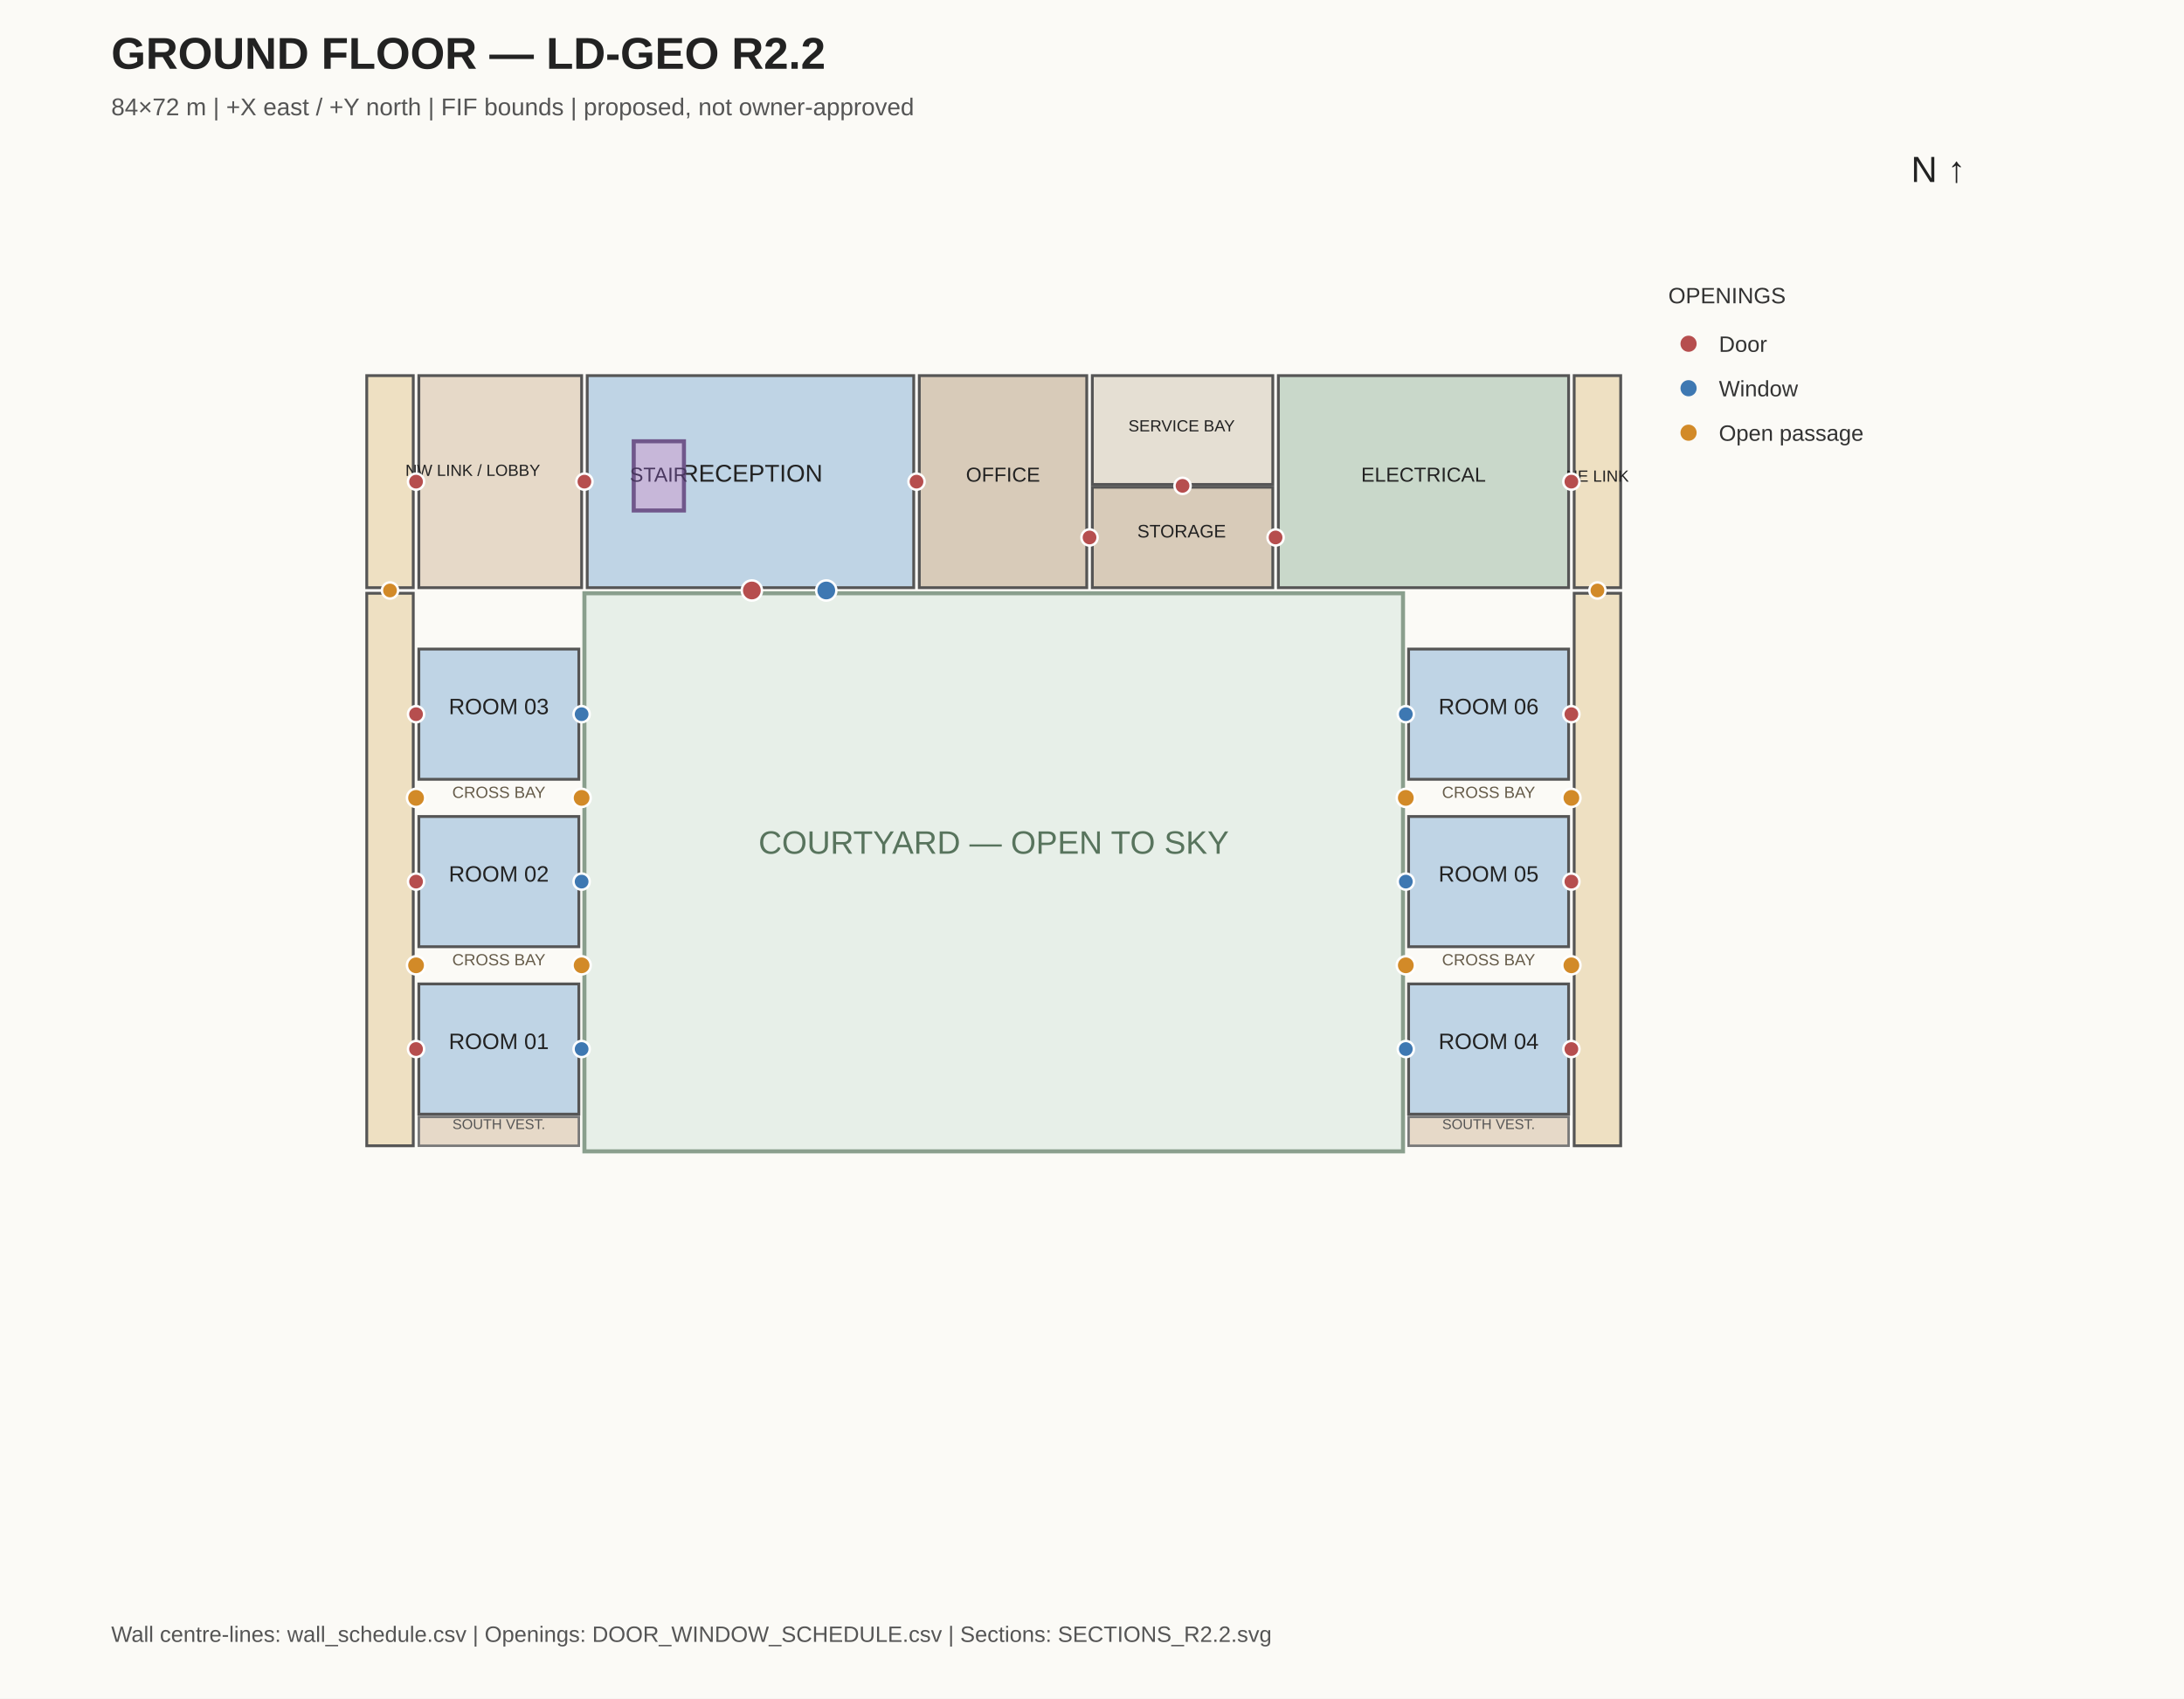
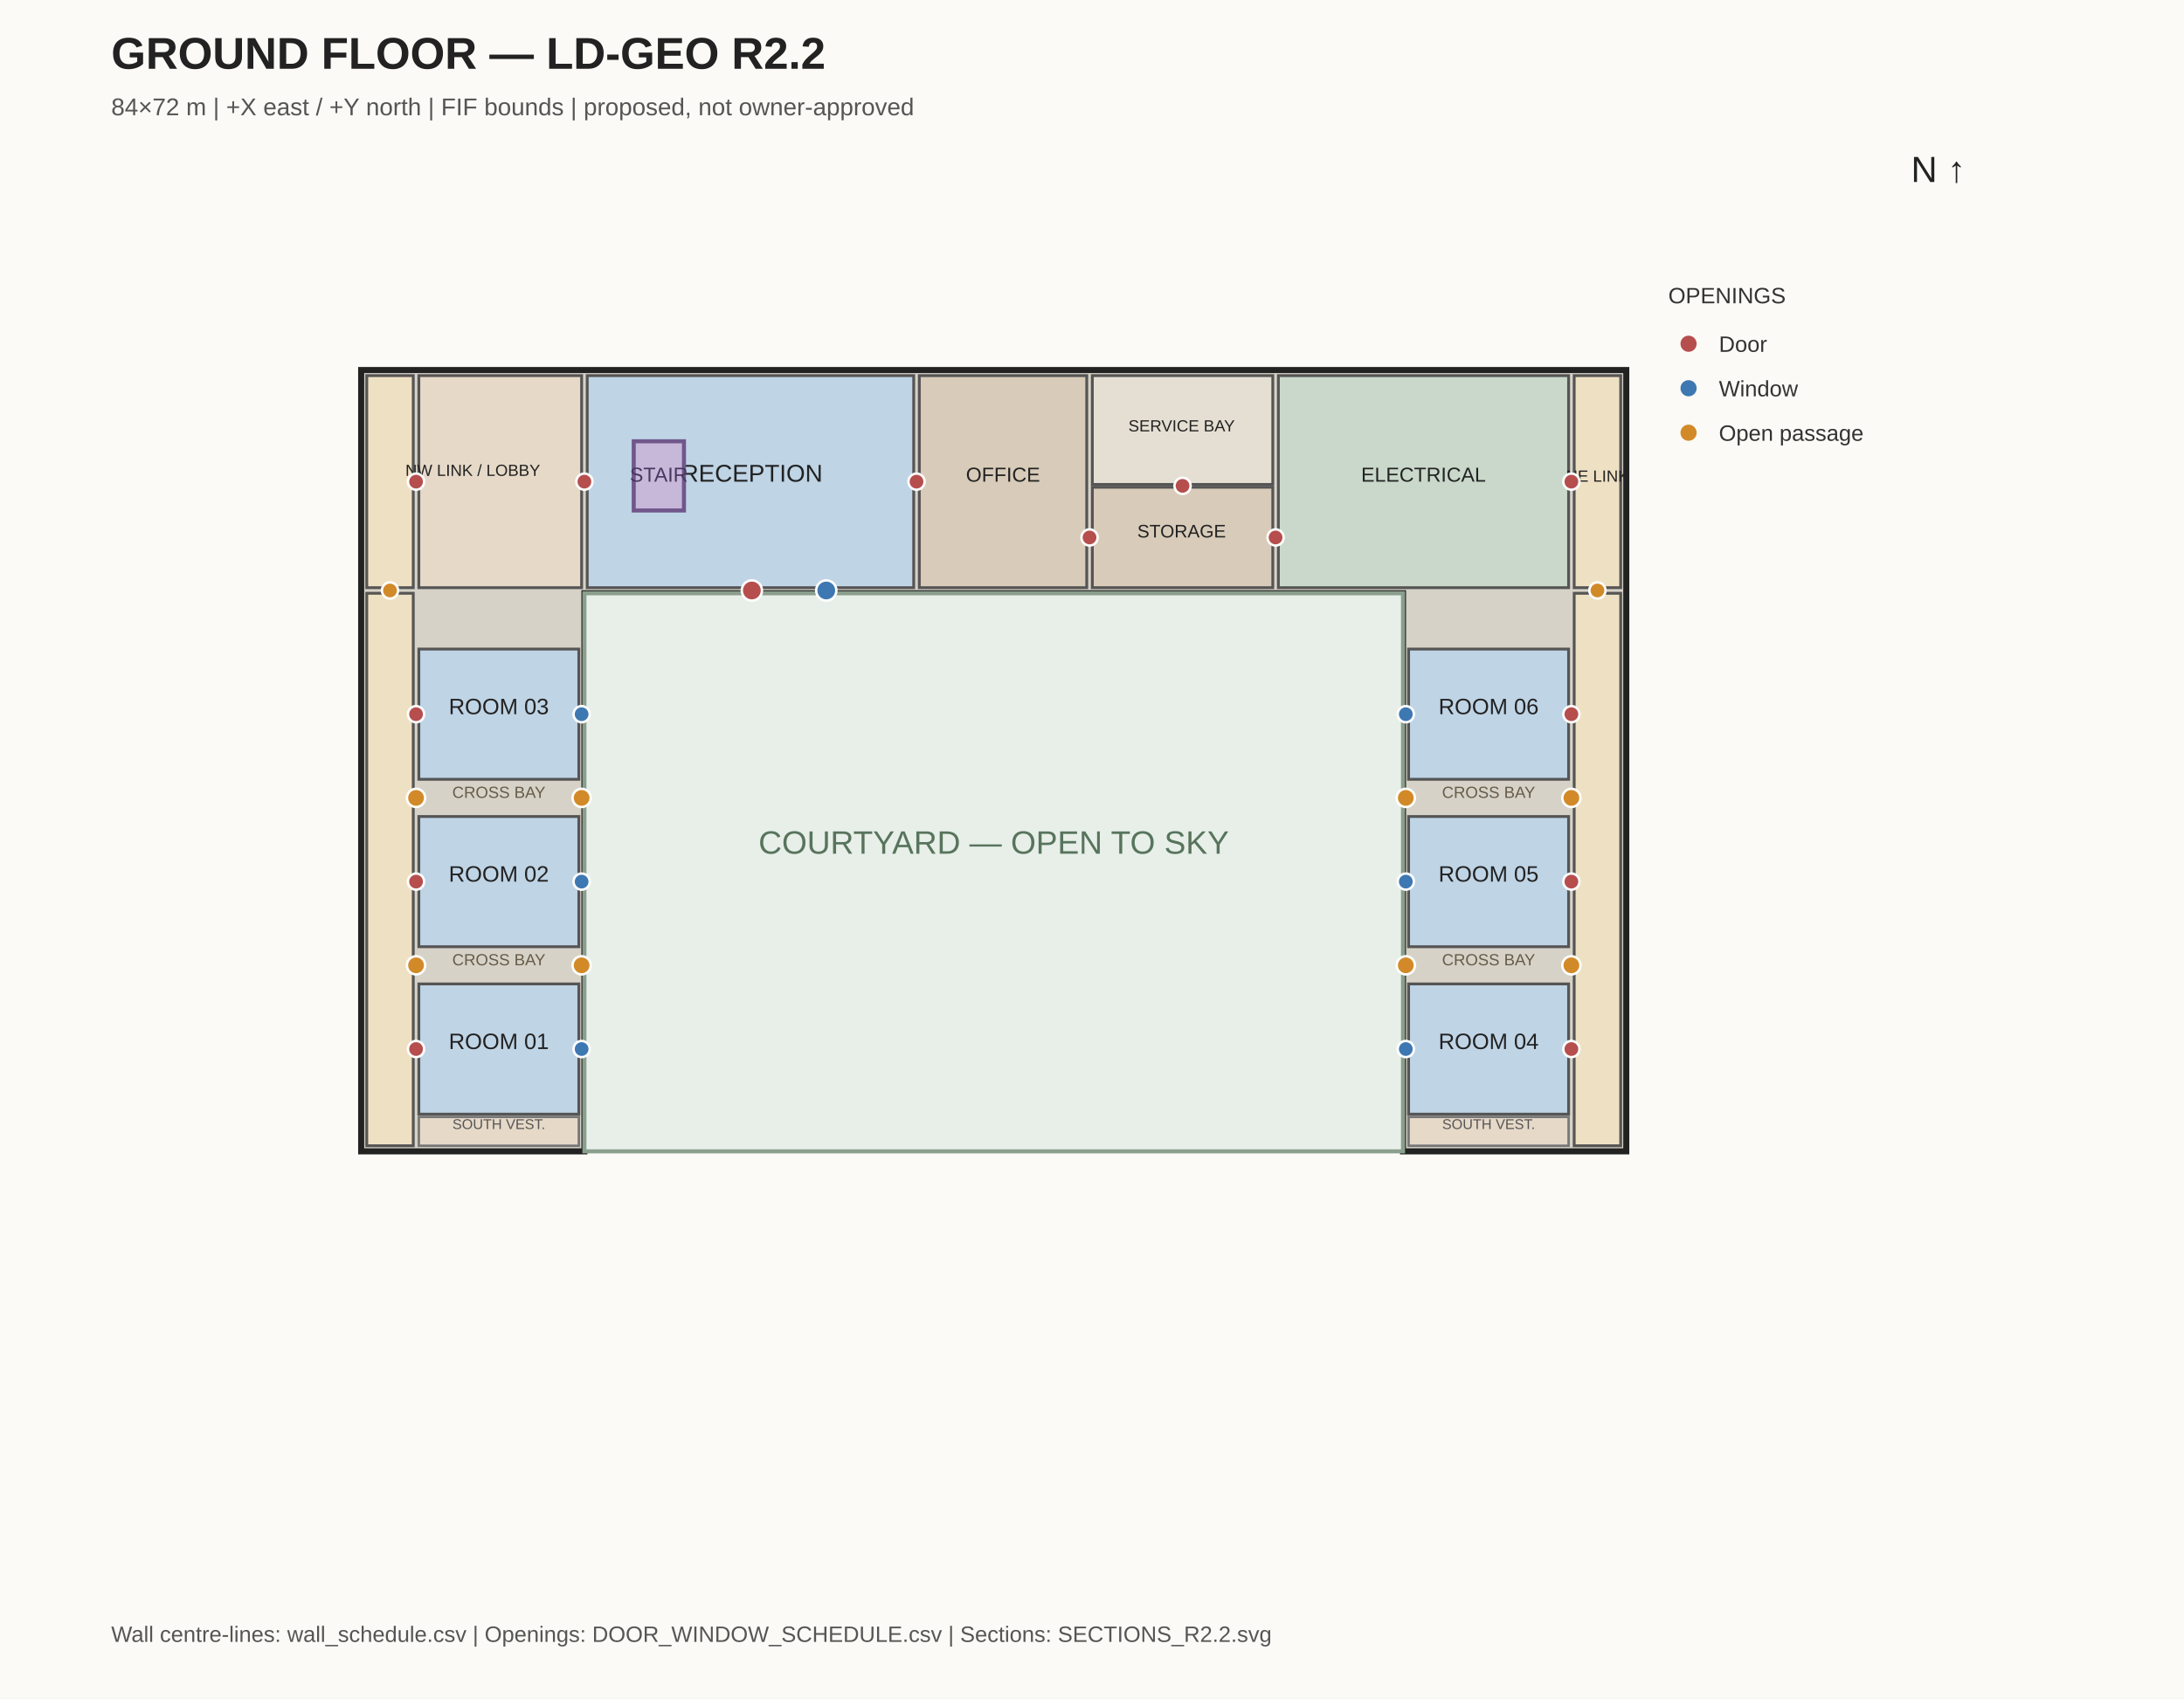
<svg xmlns="http://www.w3.org/2000/svg" width="1080" height="840" viewBox="0 0 1080 840">
  <rect width="100%" height="100%" fill="#fbfaf6" />
  <text x="55" y="34" font-family="Arial" font-size="22" font-weight="bold" fill="#222">GROUND FLOOR — LD-GEO R2.2</text>
  <text x="55" y="57" font-family="Arial" font-size="12" fill="#555">84×72 m | +X east / +Y north | FIF bounds | proposed, not owner-approved</text>
-   <path d="MM178.6 569.4 L289 569.4 L289 293.4 L693.8 293.4 L693.8 569.4 L804.2 569.4 L804.2 183 L178.6 183 Z" fill="#d7d2c7" stroke="#222" stroke-width="3" />
+   <path d="M178.6 569.4 L289 569.4 L289 293.4 L693.8 293.4 L693.8 569.4 L804.2 569.4 L804.2 183 L178.6 183 Z" fill="#d7d2c7" stroke="#222" stroke-width="3" />
  <rect x="289" y="293.4" width="404.8" height="276" fill="#e7efe8" stroke="#8a9f8d" stroke-width="2" />
  <text x="491.4" y="422.2" font-family="Arial" font-size="16" fill="#58745d" text-anchor="middle">COURTYARD — OPEN TO SKY</text>
  <rect x="207.12" y="486.6" width="79.12" height="64.4" fill="#bfd4e5" stroke="#555" stroke-width="1.4" />
  <text x="246.68" y="518.8" font-family="Arial" font-size="11" fill="#222" text-anchor="middle">ROOM 01</text>
  <rect x="207.12" y="403.8" width="79.12" height="64.4" fill="#bfd4e5" stroke="#555" stroke-width="1.4" />
  <text x="246.68" y="436" font-family="Arial" font-size="11" fill="#222" text-anchor="middle">ROOM 02</text>
  <rect x="207.12" y="321" width="79.12" height="64.4" fill="#bfd4e5" stroke="#555" stroke-width="1.4" />
  <text x="246.68" y="353.2" font-family="Arial" font-size="11" fill="#222" text-anchor="middle">ROOM 03</text>
  <rect x="696.56" y="486.6" width="79.12" height="64.4" fill="#bfd4e5" stroke="#555" stroke-width="1.4" />
  <text x="736.12" y="518.8" font-family="Arial" font-size="11" fill="#222" text-anchor="middle">ROOM 04</text>
  <rect x="696.56" y="403.8" width="79.12" height="64.4" fill="#bfd4e5" stroke="#555" stroke-width="1.4" />
  <text x="736.12" y="436" font-family="Arial" font-size="11" fill="#222" text-anchor="middle">ROOM 05</text>
  <rect x="696.56" y="321" width="79.12" height="64.4" fill="#bfd4e5" stroke="#555" stroke-width="1.4" />
  <text x="736.12" y="353.2" font-family="Arial" font-size="11" fill="#222" text-anchor="middle">ROOM 06</text>
  <rect x="181.36" y="293.4" width="23" height="273.24" fill="#eee0c2" stroke="#555" stroke-width="1.4" />
  <rect x="778.44" y="293.4" width="23" height="273.24" fill="#eee0c2" stroke="#555" stroke-width="1.4" />
  <rect x="181.36" y="185.76" width="23" height="104.88" fill="#eee0c2" stroke="#555" stroke-width="1.4" />
  <rect x="207.12" y="185.76" width="80.5" height="104.88" fill="#e6d9c8" stroke="#555" stroke-width="1.4" />
  <rect x="290.38" y="185.76" width="161.46" height="104.88" fill="#bfd4e5" stroke="#555" stroke-width="1.4" />
  <rect x="454.6" y="185.76" width="82.8" height="104.88" fill="#d8cbb9" stroke="#555" stroke-width="1.4" />
  <rect x="540.16" y="240.96" width="89.24" height="49.68" fill="#d8cbb9" stroke="#555" stroke-width="1.4" />
  <rect x="540.16" y="185.76" width="89.24" height="53.82" fill="#e5dfd3" stroke="#555" stroke-width="1.4" />
  <rect x="632.16" y="185.76" width="143.52" height="104.88" fill="#c9d8ca" stroke="#555" stroke-width="1.4" />
  <rect x="778.44" y="185.76" width="23" height="104.88" fill="#eee0c2" stroke="#555" stroke-width="1.4" />
  <text x="233.8" y="235.348" font-family="Arial" font-size="8" fill="#222" text-anchor="middle">NW LINK / LOBBY</text>
  <text x="371.8" y="238.2" font-family="Arial" font-size="12" fill="#222" text-anchor="middle">RECEPTION</text>
  <text x="496" y="238.2" font-family="Arial" font-size="10" fill="#222" text-anchor="middle">OFFICE</text>
  <text x="584.32" y="265.8" font-family="Arial" font-size="9" fill="#222" text-anchor="middle">STORAGE</text>
  <text x="584.32" y="213.36" font-family="Arial" font-size="8" fill="#222" text-anchor="middle">SERVICE BAY</text>
  <text x="703.92" y="238.2" font-family="Arial" font-size="10" fill="#222" text-anchor="middle">ELECTRICAL</text>
  <text x="789.94" y="238.2" font-family="Arial" font-size="8" fill="#222" text-anchor="middle">NE LINK</text>
  <rect x="313.38" y="218.236" width="24.84" height="34.224" fill="#c7b7d9" stroke="#70578b" stroke-width="2" />
  <text x="325.8" y="238.2" font-family="Arial" font-size="10" fill="#49375f" text-anchor="middle">STAIR</text>
  <text x="246.68" y="477.4" font-family="Arial" font-size="8" fill="#655b49" text-anchor="middle">CROSS BAY</text>
  <text x="736.12" y="477.4" font-family="Arial" font-size="8" fill="#655b49" text-anchor="middle">CROSS BAY</text>
  <text x="246.68" y="394.6" font-family="Arial" font-size="8" fill="#655b49" text-anchor="middle">CROSS BAY</text>
  <text x="736.12" y="394.6" font-family="Arial" font-size="8" fill="#655b49" text-anchor="middle">CROSS BAY</text>
  <text x="945" y="90" font-family="Arial" font-size="18" fill="#222">N ↑</text>
  <text x="55" y="812" font-family="Arial" font-size="11" fill="#555">Wall centre-lines: wall_schedule.csv | Openings: DOOR_WINDOW_SCHEDULE.csv | Sections: SECTIONS_R2.2.svg</text>
  <circle cx="205.74" cy="518.8" r="4" fill="#b64e4e" stroke="#fff" stroke-width="1.2" />
  <circle cx="777.06" cy="518.8" r="4" fill="#b64e4e" stroke="#fff" stroke-width="1.2" />
  <circle cx="287.62" cy="518.8" r="4" fill="#3e78b2" stroke="#fff" stroke-width="1.2" />
  <circle cx="695.18" cy="518.8" r="4" fill="#3e78b2" stroke="#fff" stroke-width="1.2" />
  <circle cx="205.74" cy="436" r="4" fill="#b64e4e" stroke="#fff" stroke-width="1.2" />
  <circle cx="777.06" cy="436" r="4" fill="#b64e4e" stroke="#fff" stroke-width="1.2" />
  <circle cx="287.62" cy="436" r="4" fill="#3e78b2" stroke="#fff" stroke-width="1.2" />
  <circle cx="695.18" cy="436" r="4" fill="#3e78b2" stroke="#fff" stroke-width="1.2" />
  <circle cx="205.74" cy="353.2" r="4" fill="#b64e4e" stroke="#fff" stroke-width="1.2" />
  <circle cx="777.06" cy="353.2" r="4" fill="#b64e4e" stroke="#fff" stroke-width="1.2" />
  <circle cx="287.62" cy="353.2" r="4" fill="#3e78b2" stroke="#fff" stroke-width="1.2" />
  <circle cx="695.18" cy="353.2" r="4" fill="#3e78b2" stroke="#fff" stroke-width="1.2" />
  <circle cx="371.8" cy="292.02" r="5" fill="#b64e4e" stroke="#fff" stroke-width="1.2" />
  <circle cx="408.6" cy="292.02" r="5" fill="#3e78b2" stroke="#fff" stroke-width="1.2" />
  <circle cx="453.22" cy="238.2" r="4" fill="#b64e4e" stroke="#fff" stroke-width="1.2" />
  <circle cx="538.78" cy="265.8" r="4" fill="#b64e4e" stroke="#fff" stroke-width="1.2" />
  <circle cx="630.78" cy="265.8" r="4" fill="#b64e4e" stroke="#fff" stroke-width="1.2" />
  <circle cx="289" cy="238.2" r="4" fill="#b64e4e" stroke="#fff" stroke-width="1.2" />
  <circle cx="192.86" cy="292.02" r="4" fill="#d28a28" stroke="#fff" stroke-width="1.2" />
  <circle cx="789.94" cy="292.02" r="4" fill="#d28a28" stroke="#fff" stroke-width="1.2" />
  <circle cx="777.06" cy="238.2" r="4" fill="#b64e4e" stroke="#fff" stroke-width="1.2" />
  <circle cx="205.74" cy="238.2" r="4" fill="#b64e4e" stroke="#fff" stroke-width="1.2" />
  <circle cx="584.78" cy="240.27" r="4" fill="#b64e4e" stroke="#fff" stroke-width="1.2" />
  <circle cx="287.62" cy="477.4" r="4.5" fill="#d28a28" stroke="#fff" stroke-width="1.2" />
  <circle cx="287.62" cy="394.6" r="4.5" fill="#d28a28" stroke="#fff" stroke-width="1.2" />
  <circle cx="695.18" cy="477.4" r="4.5" fill="#d28a28" stroke="#fff" stroke-width="1.2" />
  <circle cx="695.18" cy="394.6" r="4.5" fill="#d28a28" stroke="#fff" stroke-width="1.2" />
  <g font-family="Arial" font-size="11" fill="#333">
    <text x="825" y="150">OPENINGS</text>
    <circle cx="835" cy="170" r="4" fill="#b64e4e" />
    <text x="850" y="174">Door</text>
    <circle cx="835" cy="192" r="4" fill="#3e78b2" />
    <text x="850" y="196">Window</text>
    <circle cx="835" cy="214" r="4" fill="#d28a28" />
    <text x="850" y="218">Open passage</text>
  </g>
  <rect x="207.12" y="552.38" width="79.12" height="14.26" fill="#e6d9c8" stroke="#777" stroke-width="1.2" />
  <text x="246.68" y="558.36" font-family="Arial" font-size="7" fill="#555" text-anchor="middle">SOUTH VEST.</text>
  <rect x="696.56" y="552.38" width="79.12" height="14.26" fill="#e6d9c8" stroke="#777" stroke-width="1.2" />
  <text x="736.12" y="558.36" font-family="Arial" font-size="7" fill="#555" text-anchor="middle">SOUTH VEST.</text>
  <circle cx="205.74" cy="477.4" r="4.5" fill="#d28a28" stroke="#fff" stroke-width="1.2" />
  <circle cx="205.74" cy="394.6" r="4.5" fill="#d28a28" stroke="#fff" stroke-width="1.2" />
  <circle cx="777.06" cy="477.4" r="4.5" fill="#d28a28" stroke="#fff" stroke-width="1.2" />
  <circle cx="777.06" cy="394.6" r="4.5" fill="#d28a28" stroke="#fff" stroke-width="1.2" />
</svg>
